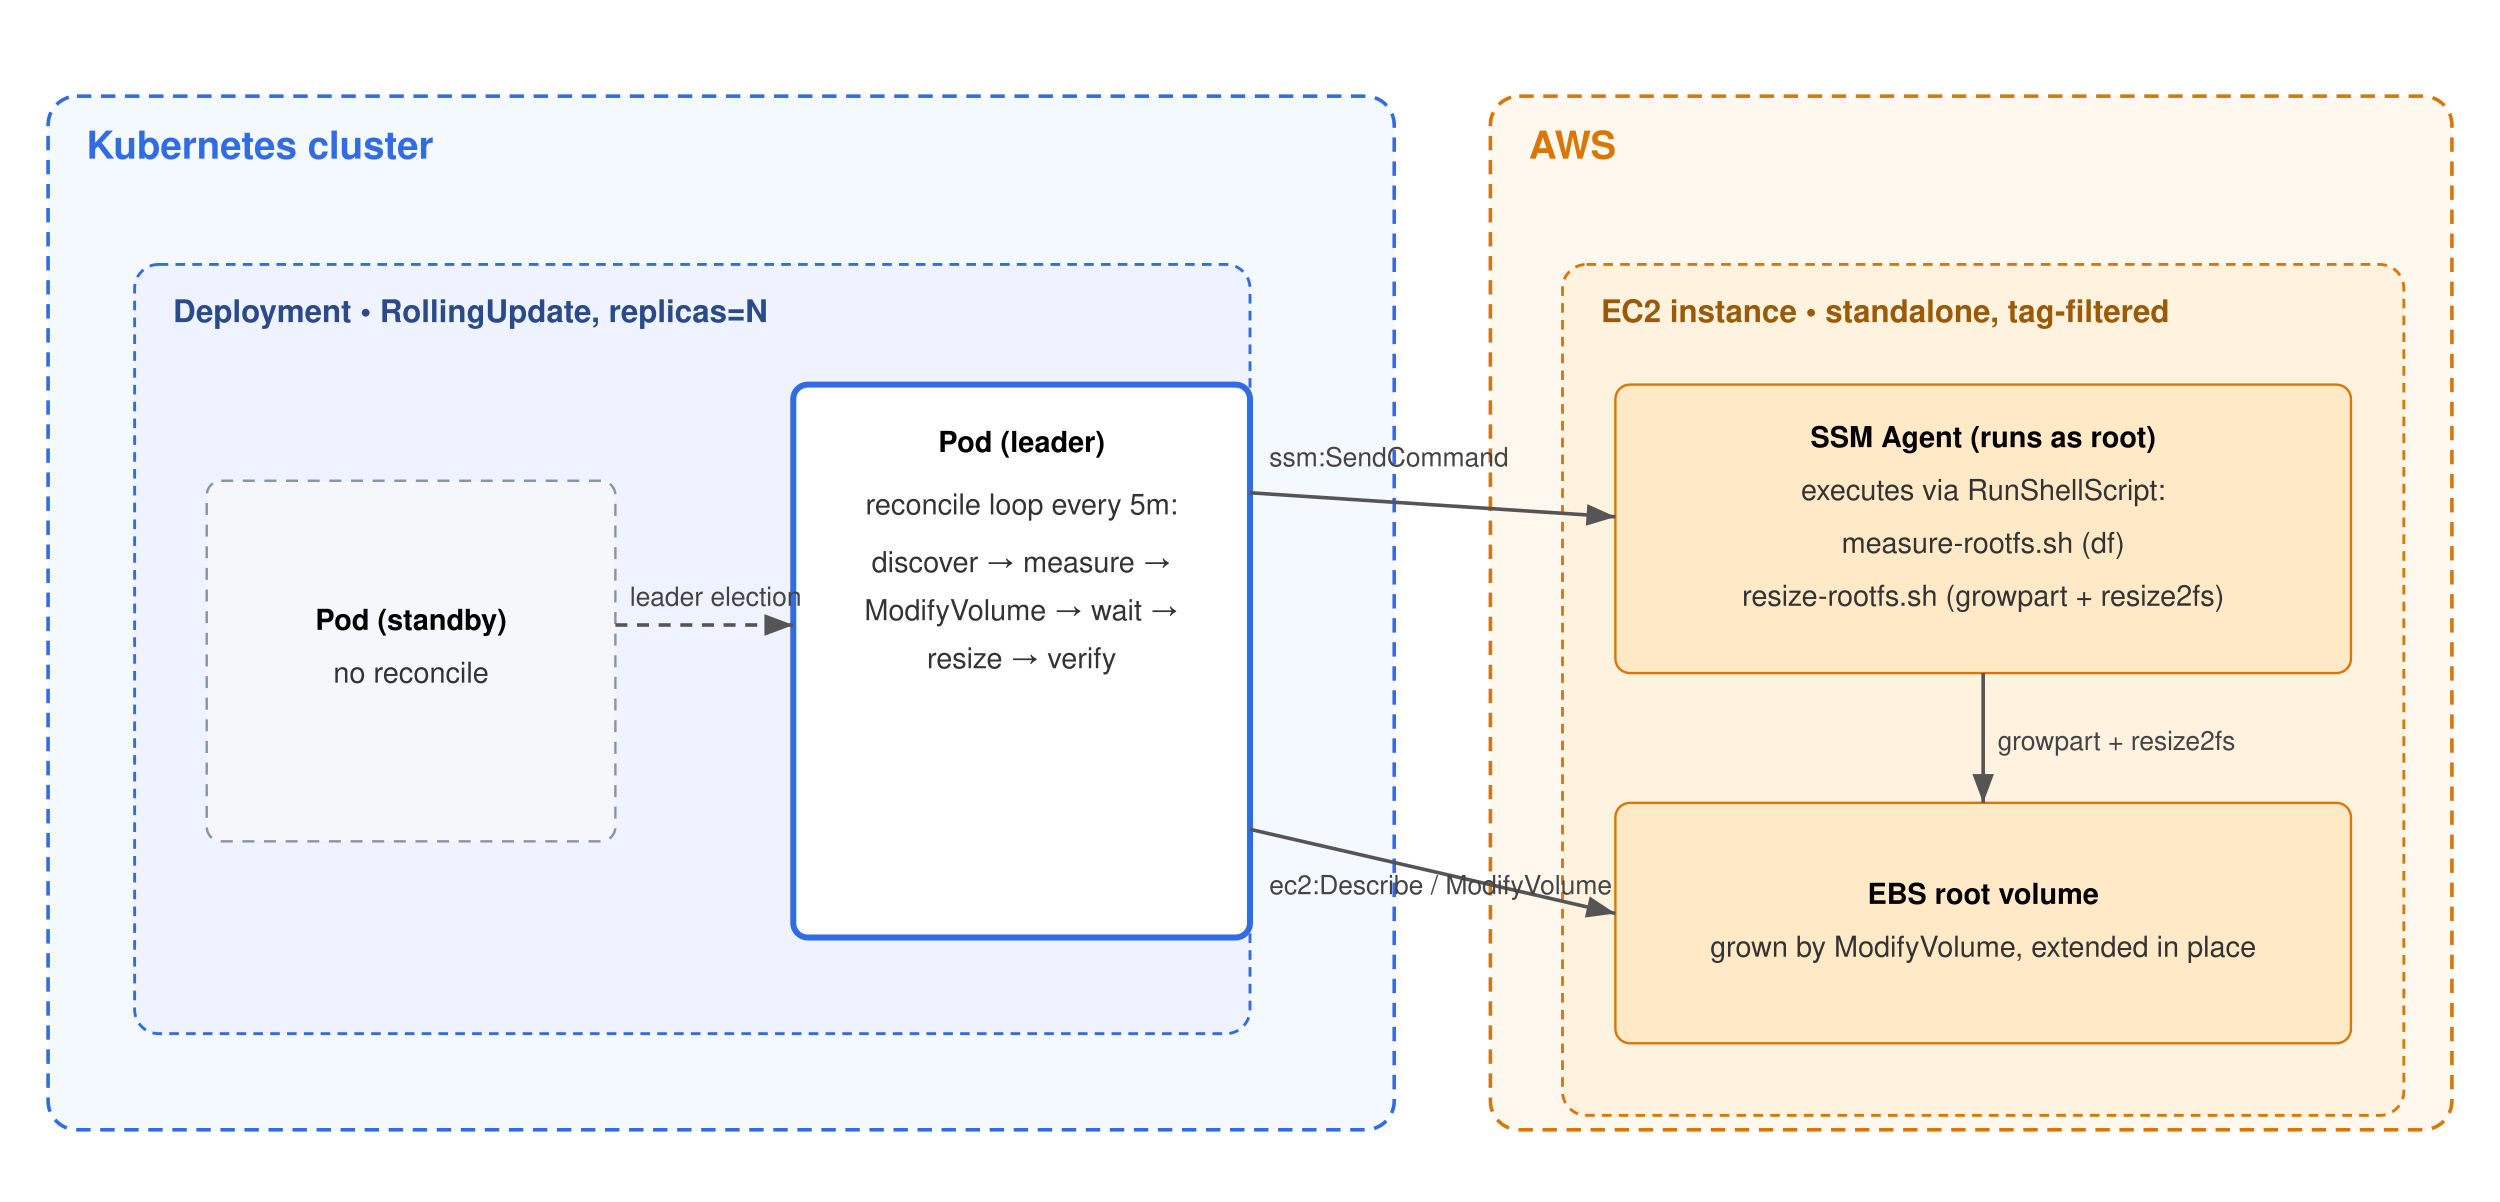
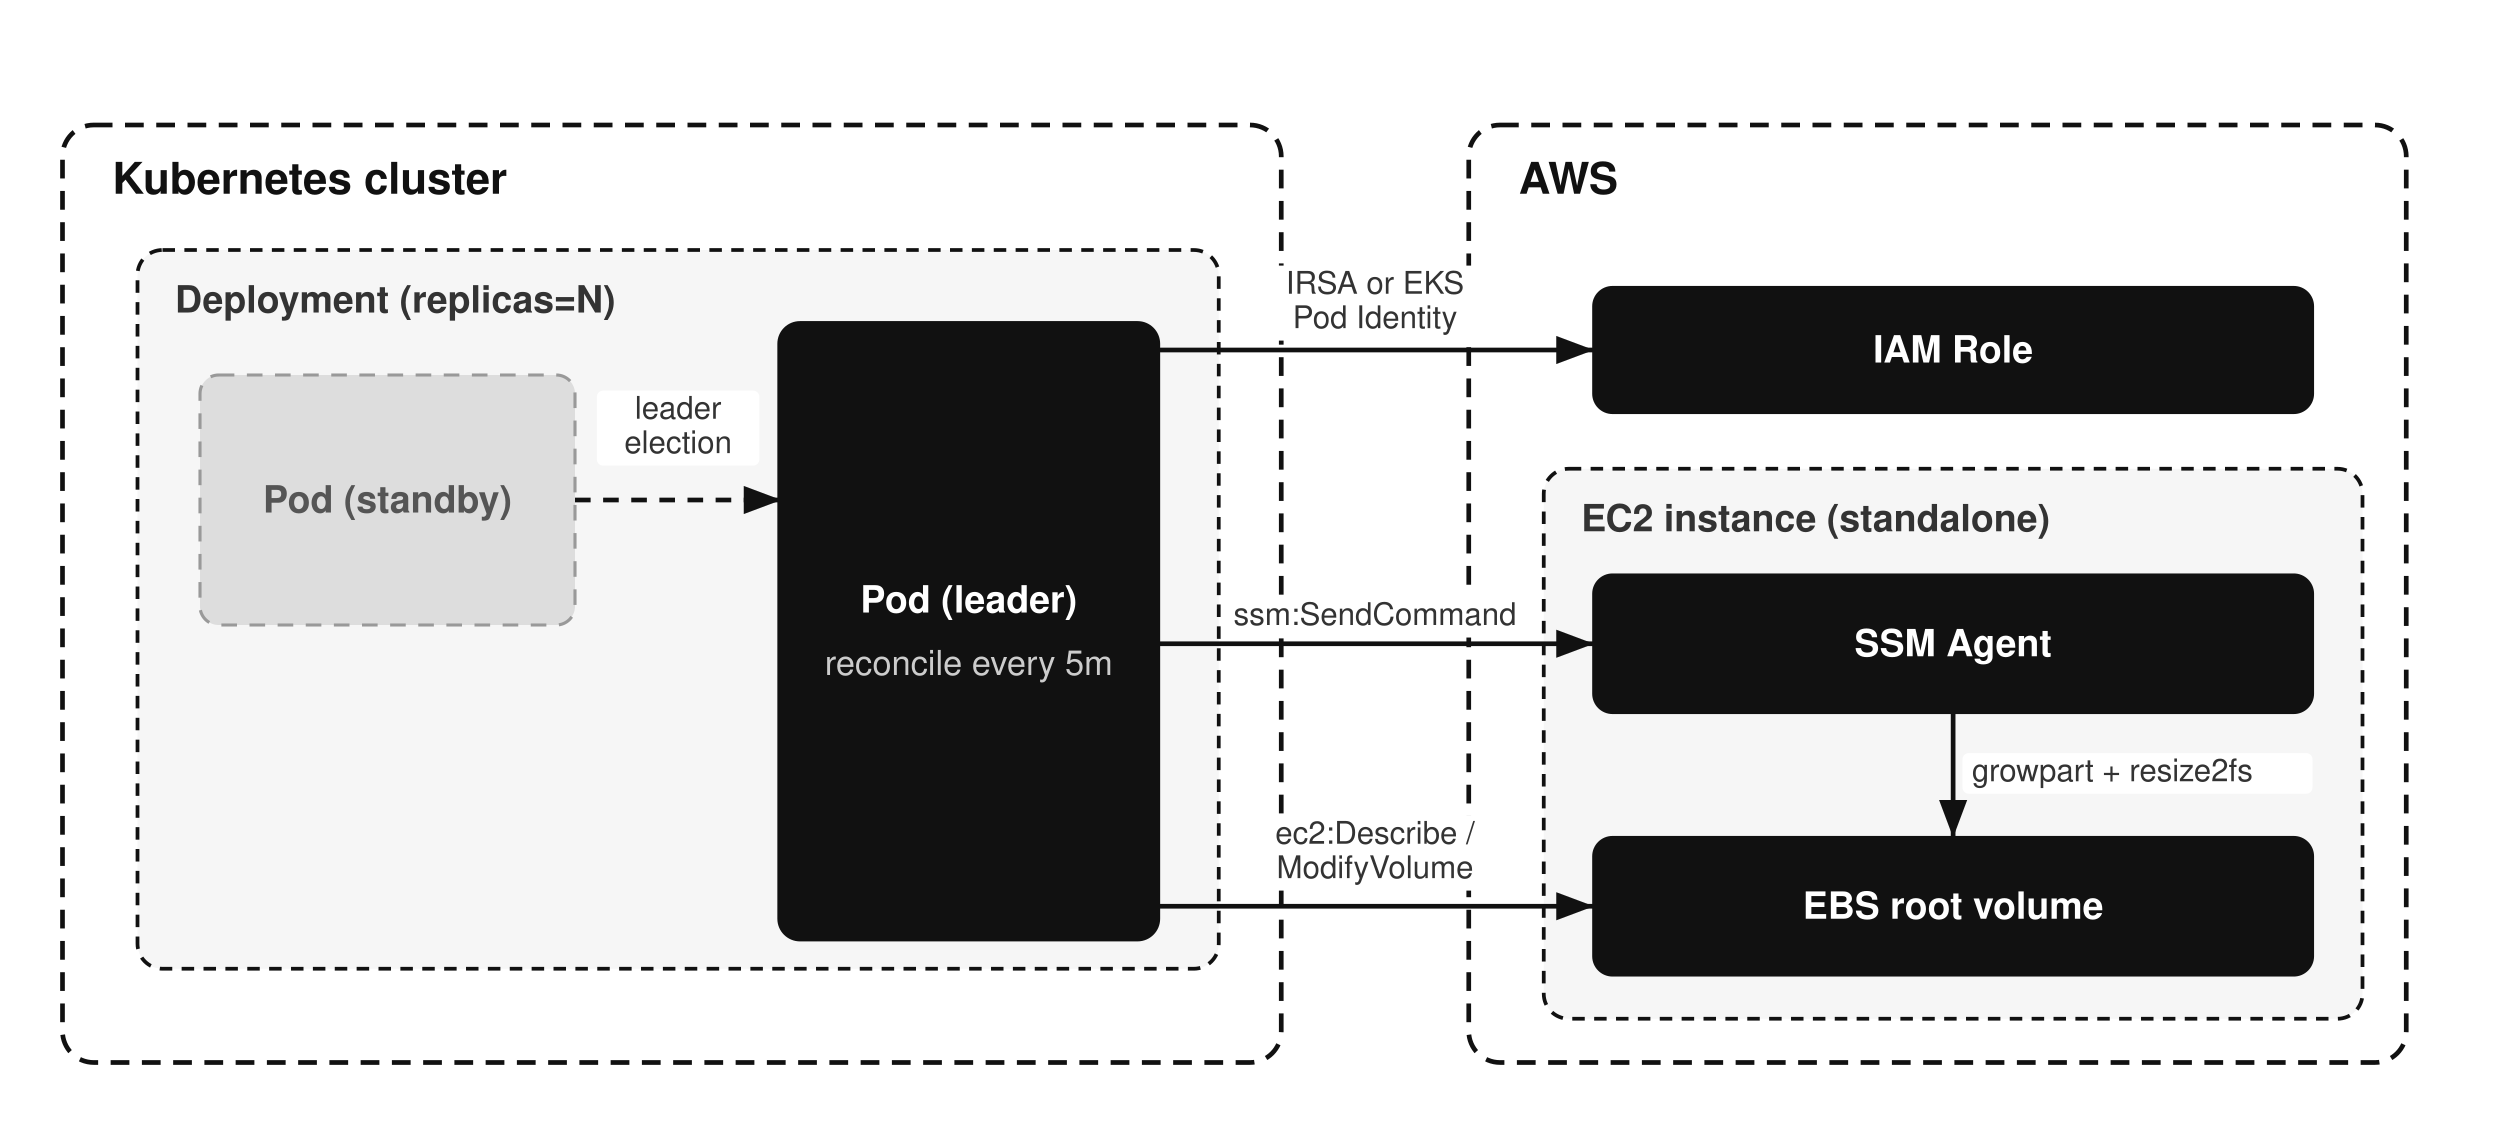
- <svg xmlns="http://www.w3.org/2000/svg" viewBox="0 0 1040 500" font-family="-apple-system, Segoe UI, Helvetica, Arial, sans-serif">
+ <svg xmlns="http://www.w3.org/2000/svg" viewBox="0 0 800 360" font-family="-apple-system, Segoe UI, Helvetica, Arial, sans-serif">
  <defs>
    <marker id="arrow" markerWidth="10" markerHeight="10" refX="8" refY="3" orient="auto" markerUnits="strokeWidth">
-       <path d="M0,0 L8,3 L0,6 Z" fill="#555" />
+       <path d="M0,0 L8,3 L0,6 Z" fill="#111111" />
    </marker>
  </defs>
-   <rect x="0" y="0" width="1040" height="500" fill="#ffffff" />
-   <rect x="20" y="40" width="560" height="430" rx="12" fill="#f4f8ff" stroke="#326ce5" stroke-width="1.5" stroke-dasharray="6 4" />
-   <text x="36" y="66" font-size="16" font-weight="700" fill="#326ce5">Kubernetes cluster</text>
-   <rect x="620" y="40" width="400" height="430" rx="12" fill="#fff8ee" stroke="#d97706" stroke-width="1.5" stroke-dasharray="6 4" />
-   <text x="636" y="66" font-size="16" font-weight="700" fill="#d97706">AWS</text>
-   <rect x="56" y="110" width="464" height="320" rx="10" fill="#eef3ff" stroke="#326ce5" stroke-width="1.2" stroke-dasharray="4 3" />
-   <text x="72" y="134" font-size="13" font-weight="700" fill="#2a4a8a">Deployment  •  RollingUpdate, replicas=N</text>
+   <rect x="0" y="0" width="800" height="360" fill="#ffffff" />
+   <rect x="20" y="40" width="390" height="300" rx="10" fill="#ffffff" stroke="#111111" stroke-width="1.5" stroke-dasharray="6 4" />
+   <text x="36" y="62" font-size="14" font-weight="700" fill="#111111">Kubernetes cluster</text>
+   <rect x="470" y="40" width="300" height="300" rx="10" fill="#ffffff" stroke="#111111" stroke-width="1.5" stroke-dasharray="6 4" />
+   <text x="486" y="62" font-size="14" font-weight="700" fill="#111111">AWS</text>
+   <rect x="44" y="80" width="346" height="230" rx="8" fill="#f6f6f6" stroke="#111111" stroke-width="1.2" stroke-dasharray="4 3" />
+   <text x="56" y="100" font-size="12" font-weight="700" fill="#333333">Deployment (replicas=N)</text>
  <g font-size="12">
-     <rect x="330" y="160" width="190" height="230" rx="6" fill="#ffffff" stroke="#326ce5" stroke-width="2.5" />
-     <text x="425" y="188" text-anchor="middle" font-weight="700">Pod (leader)</text>
-     <text x="425" y="214" text-anchor="middle" fill="#333">reconcile loop every 5m:</text>
-     <text x="425" y="238" text-anchor="middle" fill="#333">discover → measure →</text>
-     <text x="425" y="258" text-anchor="middle" fill="#333">ModifyVolume → wait →</text>
-     <text x="425" y="278" text-anchor="middle" fill="#333">resize → verify</text>
-     <rect x="86" y="200" width="170" height="150" rx="6" fill="#f5f7fa" stroke="#8a94a6" stroke-dasharray="5 4" />
-     <text x="171" y="262" text-anchor="middle" font-weight="700">Pod (standby)</text>
-     <text x="171" y="284" text-anchor="middle" fill="#333">no reconcile</text>
+     <rect x="250" y="104" width="120" height="196" rx="6" fill="#111111" stroke="#111111" stroke-width="2.5" />
+     <text x="310" y="196" text-anchor="middle" font-weight="700" fill="#ffffff">Pod (leader)</text>
+     <text x="310" y="216" text-anchor="middle" font-size="11" fill="#cccccc">reconcile every 5m</text>
+     <rect x="64" y="120" width="120" height="80" rx="6" fill="#dddddd" stroke="#999999" stroke-dasharray="5 4" />
+     <text x="124" y="164" text-anchor="middle" font-weight="700" fill="#555555">Pod (standby)</text>
  </g>
  <g font-size="12">
-     <rect x="650" y="110" width="350" height="354" rx="10" fill="#fff3df" stroke="#d97706" stroke-width="1.2" stroke-dasharray="4 3" />
-     <text x="666" y="134" font-size="13" font-weight="700" fill="#9a5a08">EC2 instance  •  standalone, tag-filtered</text>
-     <rect x="672" y="160" width="306" height="120" rx="6" fill="#ffe9c7" stroke="#d97706" />
-     <text x="825" y="186" text-anchor="middle" font-weight="700">SSM Agent (runs as root)</text>
-     <text x="825" y="208" text-anchor="middle" fill="#333">executes via RunShellScript:</text>
-     <text x="825" y="230" text-anchor="middle" fill="#333">measure-rootfs.sh  (df)</text>
-     <text x="825" y="252" text-anchor="middle" fill="#333">resize-rootfs.sh  (growpart + resize2fs)</text>
-     <rect x="672" y="334" width="306" height="100" rx="6" fill="#ffe9c7" stroke="#d97706" />
-     <text x="825" y="376" text-anchor="middle" font-weight="700">EBS root volume</text>
-     <text x="825" y="398" text-anchor="middle" fill="#333">grown by ModifyVolume, extended in place</text>
+     <rect x="510" y="92" width="230" height="40" rx="6" fill="#111111" stroke="#111111" />
+     <text x="625" y="116" text-anchor="middle" font-weight="700" fill="#ffffff">IAM Role</text>
+     <rect x="494" y="150" width="262" height="176" rx="8" fill="#f6f6f6" stroke="#111111" stroke-width="1.2" stroke-dasharray="4 3" />
+     <text x="506" y="170" font-size="12" font-weight="700" fill="#333333">EC2 instance (standalone)</text>
+     <rect x="510" y="184" width="230" height="44" rx="6" fill="#111111" stroke="#111111" />
+     <text x="625" y="210" text-anchor="middle" font-weight="700" fill="#ffffff">SSM Agent</text>
+     <rect x="510" y="268" width="230" height="44" rx="6" fill="#111111" stroke="#111111" />
+     <text x="625" y="294" text-anchor="middle" font-weight="700" fill="#ffffff">EBS root volume</text>
  </g>
-   <g stroke="#555" stroke-width="1.5" fill="none">
-     <path d="M256,260 H330" marker-end="url(#arrow)" stroke-dasharray="5 4" />
-     <path d="M520,205 L672,215" marker-end="url(#arrow)" />
-     <path d="M520,345 L672,380" marker-end="url(#arrow)" />
-     <path d="M825,280 V334" marker-end="url(#arrow)" />
+   <g stroke="#111111" stroke-width="1.5" fill="none">
+     <path d="M184,160 H250" marker-end="url(#arrow)" stroke-dasharray="5 4" />
+     <path d="M370,112 H510" marker-end="url(#arrow)" />
+     <path d="M370,206 H510" marker-end="url(#arrow)" />
+     <path d="M370,290 H510" marker-end="url(#arrow)" />
+     <path d="M625,228 V268" marker-end="url(#arrow)" />
  </g>
-   <g font-size="11" fill="#444">
-     <text x="262" y="252">leader election</text>
-     <text x="528" y="194">ssm:SendCommand</text>
-     <text x="528" y="372">ec2:Describe / ModifyVolume</text>
-     <text x="831" y="312">growpart + resize2fs</text>
+   <g stroke="none" fill="#ffffff">
+     <rect x="191" y="125" width="52" height="24" rx="2" />
+     <rect x="402" y="85" width="76" height="24" rx="2" />
+     <rect x="394" y="191" width="92" height="13" rx="2" />
+     <rect x="401" y="261" width="78" height="24" rx="2" />
+     <rect x="628" y="241" width="112" height="13" rx="2" />
+   </g>
+   <g font-size="10" fill="#333333" text-anchor="middle">
+     <text x="217" y="134">leader</text>
+     <text x="217" y="145">election</text>
+     <text x="440" y="94">IRSA or EKS</text>
+     <text x="440" y="105">Pod Identity</text>
+     <text x="440" y="200">ssm:SendCommand</text>
+     <text x="440" y="270">ec2:Describe /</text>
+     <text x="440" y="281">ModifyVolume</text>
+   </g>
+   <g font-size="10" fill="#333333">
+     <text x="631" y="250">growpart + resize2fs</text>
  </g>
</svg>
